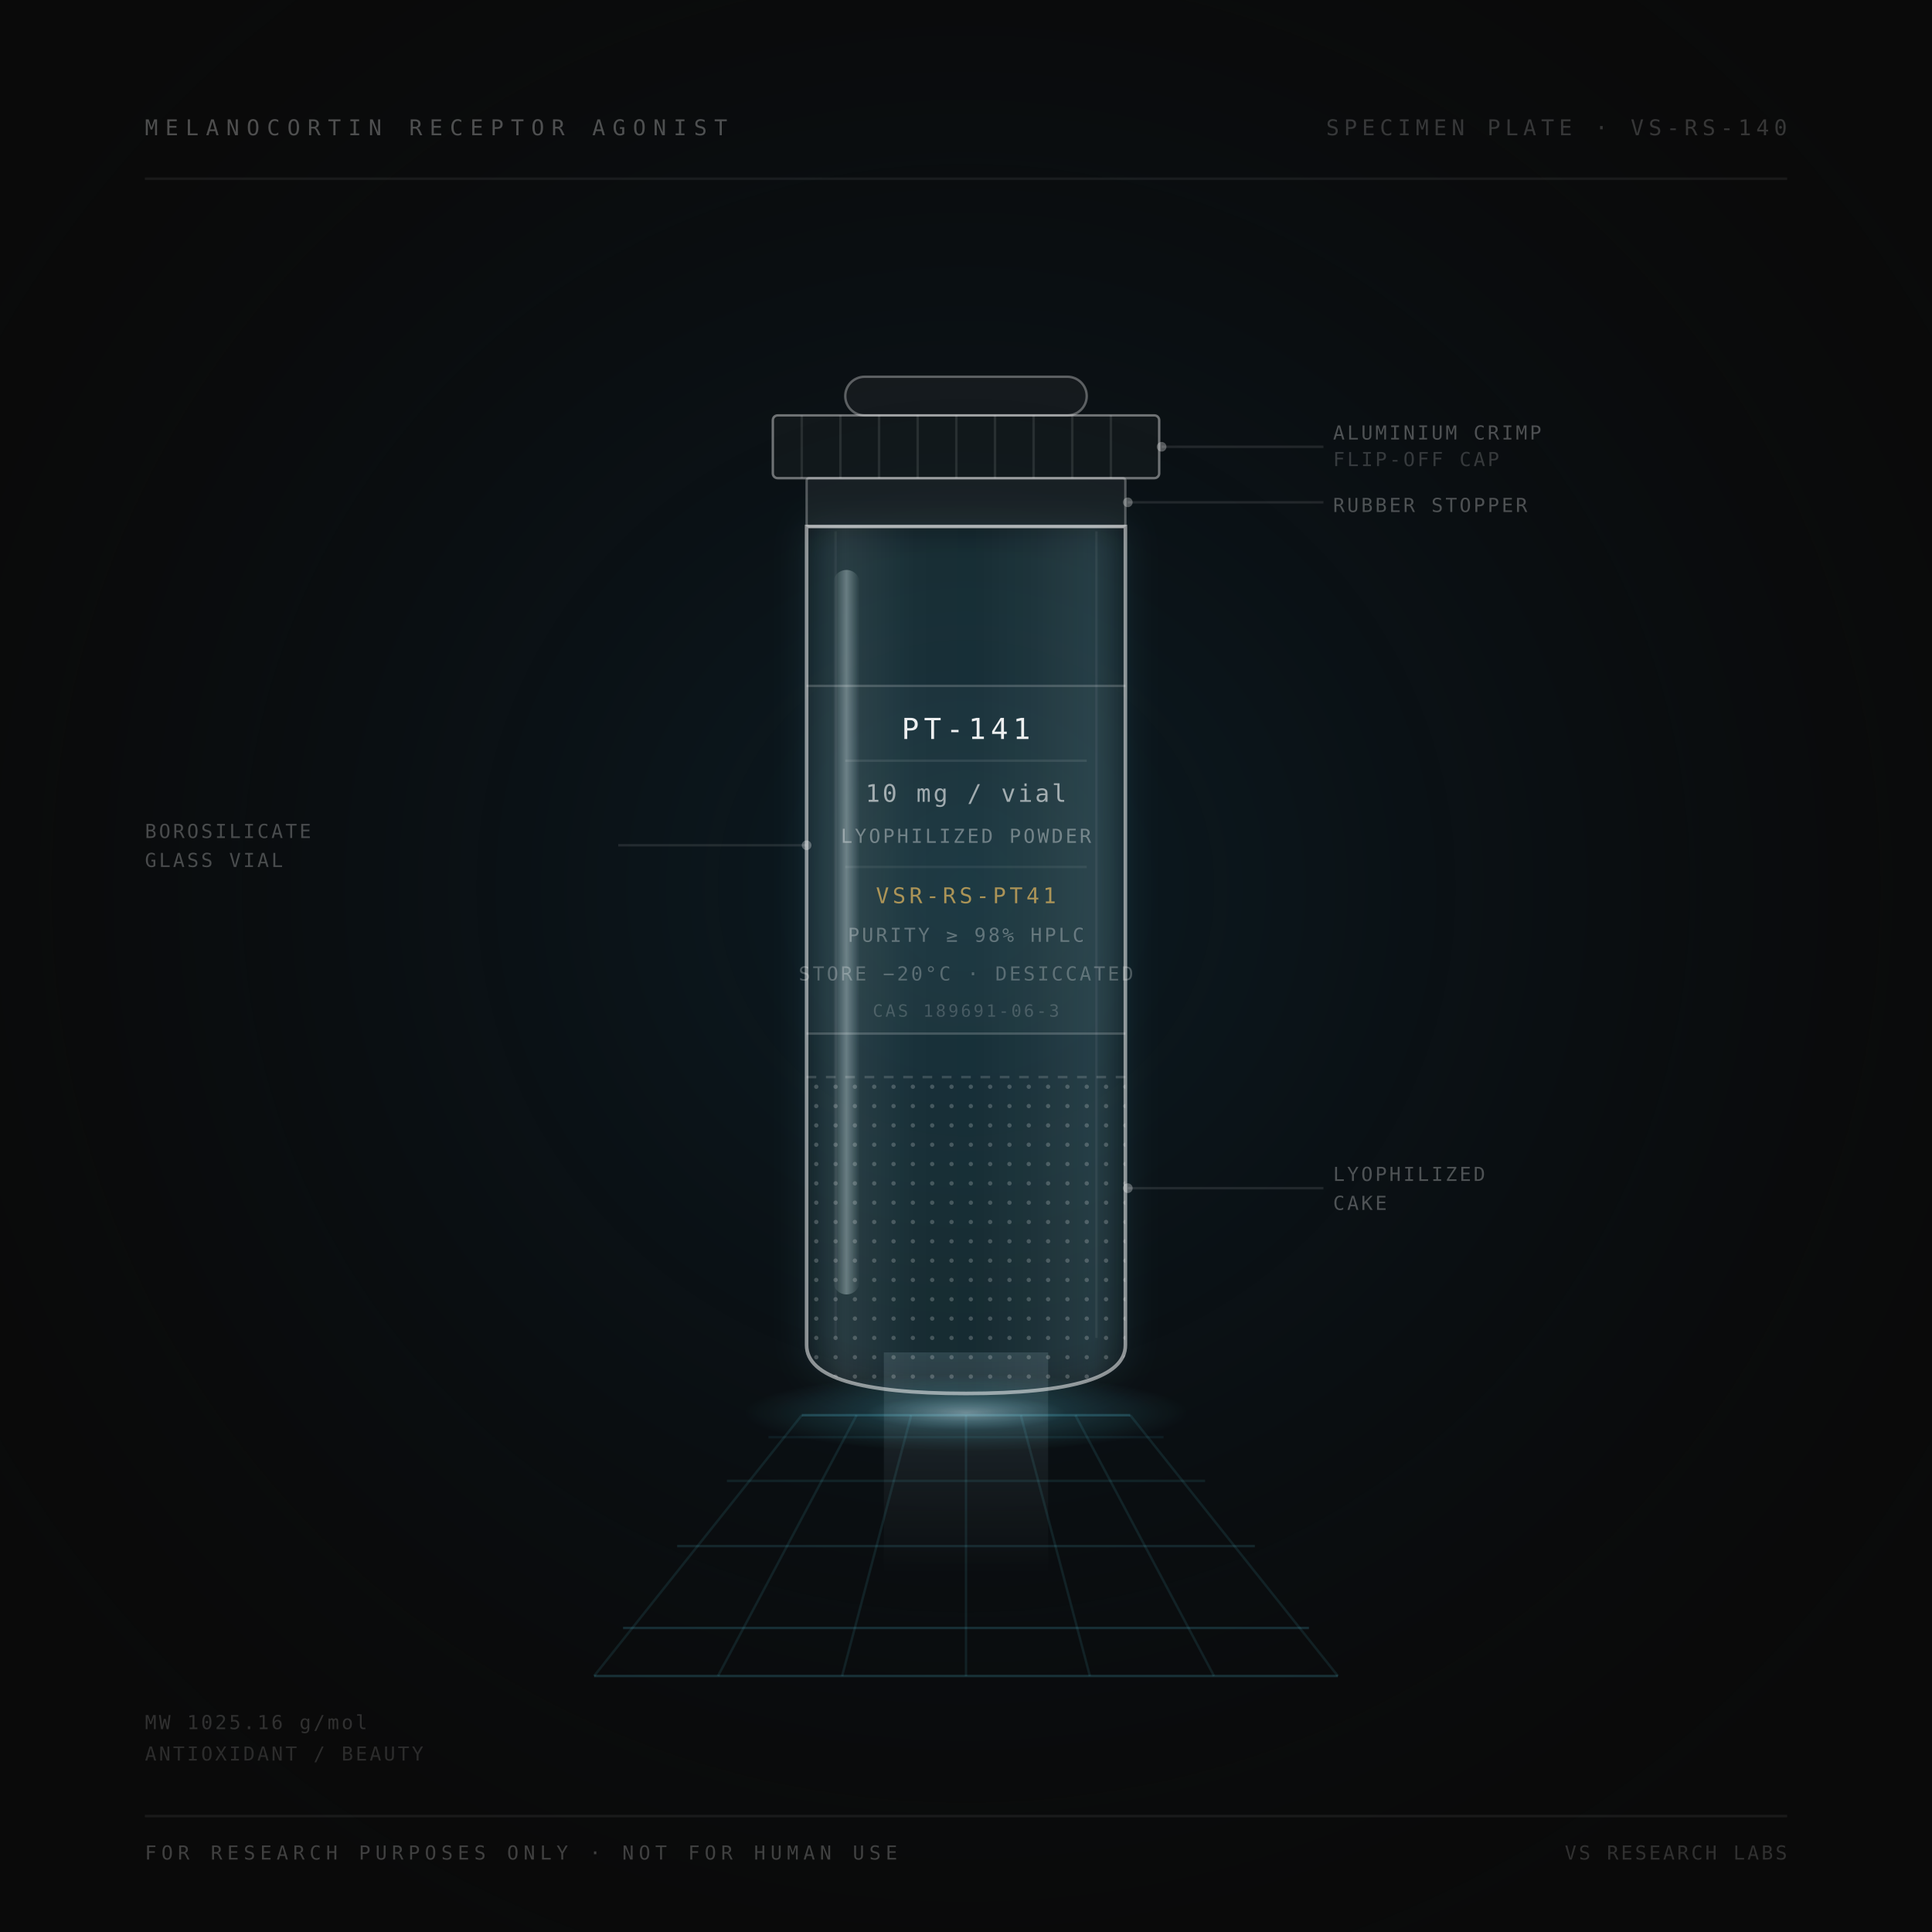
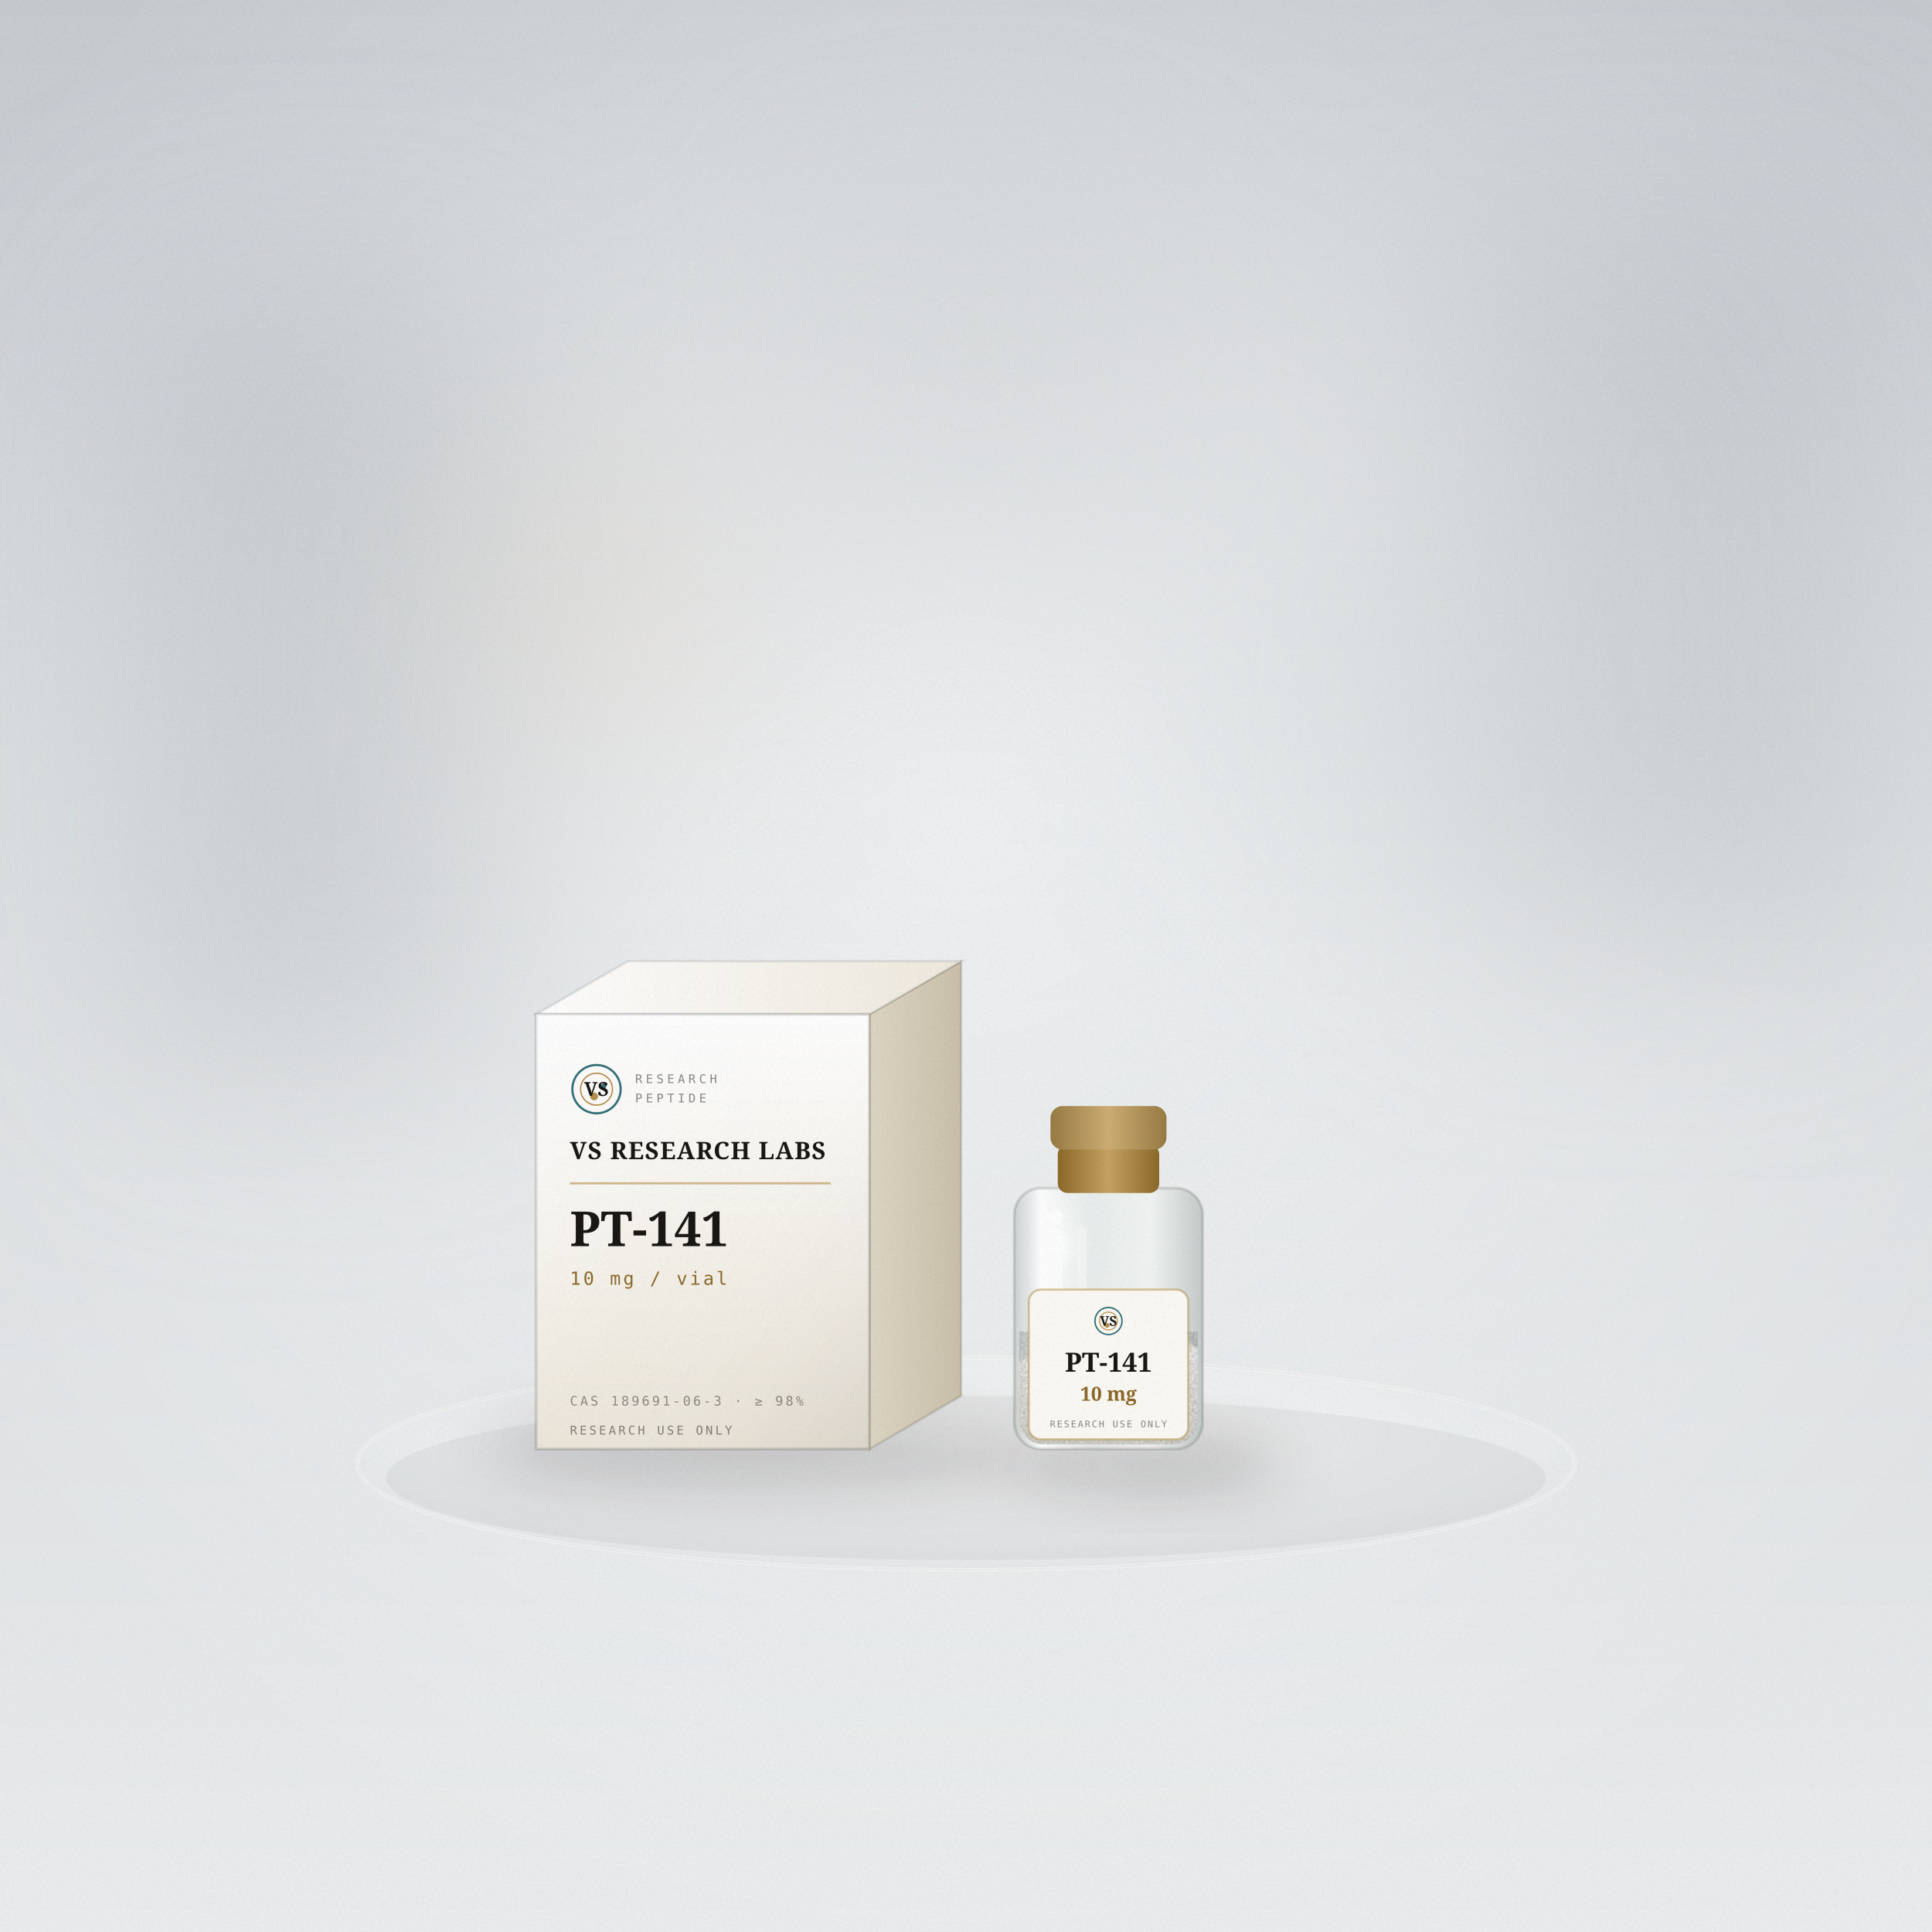
- <svg xmlns="http://www.w3.org/2000/svg" viewBox="0 0 800 800">
+ <svg xmlns="http://www.w3.org/2000/svg" viewBox="0 0 800 800" width="800" height="800" role="img" aria-label="PT-141 10 mg — research carton and vial">
  <defs>
-     <pattern id="lyoDots" width="8" height="8" patternUnits="userSpaceOnUse">
-       <circle cx="2" cy="2" r="0.9" fill="rgba(255,255,255,0.2)" />
-     </pattern>
-     <clipPath id="vialFill">
-       <path d="M333 446 L333 557 Q333 576 400 576 Q467 576 467 557 L467 446 Z" />
+     <linearGradient id="lab" x1="0" y1="0" x2="0" y2="1">
+       <stop offset="0" stop-color="#C7CCD1" />
+       <stop offset="0.5" stop-color="#DCE0E3" />
+       <stop offset="1" stop-color="#ECEEEF" />
+     </linearGradient>
+     <radialGradient id="key" cx="50%" cy="42%" r="60%">
+       <stop offset="0" stop-color="#FFFFFF" stop-opacity="0.6" />
+       <stop offset="1" stop-color="#FFFFFF" stop-opacity="0" />
+     </radialGradient>
+     <filter id="blurXl" x="-60%" y="-60%" width="220%" height="220%">
+       <feGaussianBlur stdDeviation="42" />
+     </filter>
+     <filter id="shadow" x="-70%" y="-70%" width="240%" height="240%">
+       <feGaussianBlur stdDeviation="12" />
+     </filter>
+     <radialGradient id="disc" cx="50%" cy="38%" r="70%">
+       <stop offset="0" stop-color="#FFFFFF" stop-opacity="0.85" />
+       <stop offset="0.7" stop-color="#EDEFF1" stop-opacity="0.5" />
+       <stop offset="1" stop-color="#D7DBDE" stop-opacity="0.35" />
+     </radialGradient>
+     <linearGradient id="boxFront" x1="0" y1="0" x2="0" y2="1">
+       <stop offset="0" stop-color="#FFFFFF" />
+       <stop offset="1" stop-color="#EEE8DB" />
+     </linearGradient>
+     <linearGradient id="boxTop" x1="0" y1="0" x2="1" y2="0">
+       <stop offset="0" stop-color="#FFFFFF" />
+       <stop offset="1" stop-color="#F1EBDF" />
+     </linearGradient>
+     <linearGradient id="boxSide" x1="0" y1="0" x2="1" y2="0">
+       <stop offset="0" stop-color="#DED6C4" />
+       <stop offset="1" stop-color="#CBC1AB" />
+     </linearGradient>
+     <linearGradient id="boxDiag" x1="0" y1="0" x2="1" y2="1">
+       <stop offset="0" stop-color="#FFFFFF" stop-opacity="0.5" />
+       <stop offset="0.5" stop-color="#FFFFFF" stop-opacity="0" />
+       <stop offset="1" stop-color="#1A1714" stop-opacity="0.08" />
+     </linearGradient>
+     <linearGradient id="glass" x1="0" y1="0" x2="1" y2="0">
+       <stop offset="0" stop-color="#C9D0CF" stop-opacity="0.85" />
+       <stop offset="0.14" stop-color="#FFFFFF" stop-opacity="0.95" />
+       <stop offset="0.4" stop-color="#E9EEEC" stop-opacity="0.7" />
+       <stop offset="0.72" stop-color="#F4F7F5" stop-opacity="0.8" />
+       <stop offset="1" stop-color="#BEC6C4" stop-opacity="0.85" />
+     </linearGradient>
+     <linearGradient id="powder" x1="0" y1="0" x2="0" y2="1">
+       <stop offset="0" stop-color="#FFFFFF" />
+       <stop offset="1" stop-color="#E4E2DB" />
+     </linearGradient>
+     <filter id="grain">
+       <feTurbulence type="fractalNoise" baseFrequency="0.9" numOctaves="2" seed="7" result="n" />
+       <feColorMatrix in="n" type="matrix" values="0 0 0 0 0  0 0 0 0 0  0 0 0 0 0  0 0 0 0.6 0" />
+     </filter>
+     <filter id="film" x="0" y="0" width="100%" height="100%">
+       <feTurbulence type="fractalNoise" baseFrequency="0.85" numOctaves="2" seed="3" result="n" />
+       <feColorMatrix in="n" type="matrix" values="0 0 0 0 0  0 0 0 0 0  0 0 0 0 0  0 0 0 0.05 0" />
+     </filter>
+     <radialGradient id="spec" cx="50%" cy="50%" r="50%">
+       <stop offset="0" stop-color="#FFFFFF" stop-opacity="0.95" />
+       <stop offset="0.5" stop-color="#FFFFFF" stop-opacity="0.22" />
+       <stop offset="1" stop-color="#FFFFFF" stop-opacity="0" />
+     </radialGradient>
+     <linearGradient id="cap" x1="0" y1="0" x2="1" y2="0">
+       <stop offset="0" stop-color="#8C6A2A" />
+       <stop offset="0.5" stop-color="#C7A463" />
+       <stop offset="1" stop-color="#8C6A2A" />
+     </linearGradient>
+     <clipPath id="vialclip">
+       <rect x="2" y="42" width="74" height="104" rx="10" />
    </clipPath>
-     <radialGradient id="bgDepth" cx="0.5" cy="0.46" r="0.62">
-       <stop offset="0" stop-color="#0e2a38" stop-opacity="0.55" />
-       <stop offset="0.55" stop-color="#0a1822" stop-opacity="0.28" />
-       <stop offset="1" stop-color="#0a0a0a" stop-opacity="0" />
-     </radialGradient>
-     <radialGradient id="floorPool" cx="0.5" cy="0.5" r="0.5">
-       <stop offset="0" stop-color="#bfeffd" stop-opacity="0.5" />
-       <stop offset="0.45" stop-color="#5EDDF6" stop-opacity="0.16" />
-       <stop offset="1" stop-color="#5EDDF6" stop-opacity="0" />
-     </radialGradient>
-     <linearGradient id="glassBody" x1="0" y1="0" x2="1" y2="0">
-       <stop offset="0" stop-color="#ffffff" stop-opacity="0.02" />
-       <stop offset="0.12" stop-color="#ffffff" stop-opacity="0.085" />
-       <stop offset="0.34" stop-color="#ffffff" stop-opacity="0.015" />
-       <stop offset="0.52" stop-color="#ffffff" stop-opacity="0.008" />
-       <stop offset="0.72" stop-color="#ffffff" stop-opacity="0.04" />
-       <stop offset="0.9" stop-color="#cdeefb" stop-opacity="0.09" />
-       <stop offset="1" stop-color="#ffffff" stop-opacity="0.02" />
-     </linearGradient>
-     <linearGradient id="spec" x1="0" y1="0" x2="1" y2="0">
-       <stop offset="0" stop-color="#eafdff" stop-opacity="0" />
-       <stop offset="0.5" stop-color="#eafdff" stop-opacity="0.55" />
-       <stop offset="1" stop-color="#eafdff" stop-opacity="0" />
-     </linearGradient>
-     <linearGradient id="reflFade" x1="0" y1="0" x2="0" y2="1">
-       <stop offset="0" stop-color="#cdeefb" stop-opacity="0.13" />
-       <stop offset="1" stop-color="#cdeefb" stop-opacity="0" />
-     </linearGradient>
-     <filter id="vglow" x="-60%" y="-60%" width="220%" height="220%">
-       <feGaussianBlur stdDeviation="7" />
-     </filter>
  </defs>
-   <rect width="800" height="800" fill="#0a0a0a" />
-   <rect width="800" height="800" fill="url(#bgDepth)" />
-   <line x1="60" y1="74" x2="740" y2="74" stroke="rgba(255,255,255,0.07)" stroke-width="1" />
-   <text x="60" y="56" font-family="monospace" font-size="9" fill="rgba(255,255,255,0.28)" letter-spacing="3">MELANOCORTIN RECEPTOR AGONIST</text>
-   <text x="740" y="56" font-family="monospace" font-size="9" fill="rgba(255,255,255,0.18)" letter-spacing="2" text-anchor="end">SPECIMEN PLATE · VS-RS-140</text>
-   <g class="pad">
-     <line x1="332" y1="586" x2="468" y2="586" stroke="#5EDDF6" stroke-opacity="0.22" stroke-width="1" />
-     <line x1="332.0" y1="586" x2="246.0" y2="694" stroke="#5EDDF6" stroke-opacity="0.10" stroke-width="1" />
-     <line x1="354.7" y1="586" x2="297.3" y2="694" stroke="#5EDDF6" stroke-opacity="0.10" stroke-width="1" />
-     <line x1="377.3" y1="586" x2="348.7" y2="694" stroke="#5EDDF6" stroke-opacity="0.10" stroke-width="1" />
-     <line x1="400.0" y1="586" x2="400.0" y2="694" stroke="#5EDDF6" stroke-opacity="0.10" stroke-width="1" />
-     <line x1="422.7" y1="586" x2="451.3" y2="694" stroke="#5EDDF6" stroke-opacity="0.10" stroke-width="1" />
-     <line x1="445.3" y1="586" x2="502.7" y2="694" stroke="#5EDDF6" stroke-opacity="0.10" stroke-width="1" />
-     <line x1="468.0" y1="586" x2="554.0" y2="694" stroke="#5EDDF6" stroke-opacity="0.10" stroke-width="1" />
-     <line x1="318.2" y1="595.1" x2="481.8" y2="595.1" stroke="#5EDDF6" stroke-opacity="0.071" stroke-width="1" />
-     <line x1="301.0" y1="613.2" x2="499.0" y2="613.2" stroke="#5EDDF6" stroke-opacity="0.097" stroke-width="1" />
-     <line x1="280.4" y1="640.2" x2="519.6" y2="640.2" stroke="#5EDDF6" stroke-opacity="0.128" stroke-width="1" />
-     <line x1="258.0" y1="674.1" x2="542.0" y2="674.1" stroke="#5EDDF6" stroke-opacity="0.162" stroke-width="1" />
-     <line x1="246.0" y1="694.0" x2="554.0" y2="694.0" stroke="#5EDDF6" stroke-opacity="0.180" stroke-width="1" />
+   <rect width="800" height="800" fill="url(#lab)" />
+   <g filter="url(#blurXl)" opacity="0.6">
+     <rect x="60" y="120" width="150" height="320" rx="16" fill="#AEB4BA" />
+     <rect x="600" y="90" width="170" height="300" rx="16" fill="#B4BABF" />
+     <rect x="330" y="70" width="150" height="160" rx="14" fill="#C2C7CC" />
+     <circle cx="250" cy="250" r="70" fill="#C7A463" opacity="0.25" />
+     <circle cx="560" cy="300" r="64" fill="#62A0A6" opacity="0.22" />
  </g>
-   <path d="M334 218 L334 557 Q334 577 400 577 Q466 577 466 557 L466 218 Z" fill="#5EDDF6" opacity="0.12" filter="url(#vglow)" />
-   <ellipse cx="400" cy="585" rx="92" ry="16" fill="url(#floorPool)" />
-   <rect x="366" y="560" width="68" height="92" fill="url(#reflFade)" />
-   <rect x="350" y="156" width="100" height="16" rx="8" fill="rgba(255,255,255,0.04)" stroke="rgba(255,255,255,0.32)" stroke-width="1" />
-   <rect x="320" y="172" width="160" height="26" rx="2" fill="rgba(255,255,255,0.03)" stroke="rgba(255,255,255,0.4)" stroke-width="1" />
-   <line x1="332" y1="172" x2="332" y2="198" stroke="rgba(255,255,255,0.1)" stroke-width="1" />
-   <line x1="348" y1="172" x2="348" y2="198" stroke="rgba(255,255,255,0.1)" stroke-width="1" />
-   <line x1="364" y1="172" x2="364" y2="198" stroke="rgba(255,255,255,0.1)" stroke-width="1" />
-   <line x1="380" y1="172" x2="380" y2="198" stroke="rgba(255,255,255,0.1)" stroke-width="1" />
-   <line x1="396" y1="172" x2="396" y2="198" stroke="rgba(255,255,255,0.1)" stroke-width="1" />
-   <line x1="412" y1="172" x2="412" y2="198" stroke="rgba(255,255,255,0.1)" stroke-width="1" />
-   <line x1="428" y1="172" x2="428" y2="198" stroke="rgba(255,255,255,0.1)" stroke-width="1" />
-   <line x1="444" y1="172" x2="444" y2="198" stroke="rgba(255,255,255,0.1)" stroke-width="1" />
-   <line x1="460" y1="172" x2="460" y2="198" stroke="rgba(255,255,255,0.1)" stroke-width="1" />
-   <rect x="334" y="198" width="132" height="20" rx="1" fill="rgba(255,255,255,0.06)" stroke="rgba(255,255,255,0.28)" stroke-width="1" />
-   <path d="M334 218 L334 557 Q334 577 400 577 Q466 577 466 557 L466 218 Z" fill="url(#glassBody)" stroke="rgba(255,255,255,0.52)" stroke-width="1.5" />
-   <rect x="345" y="236" width="11" height="300" rx="5.5" fill="url(#spec)" opacity="0.6" />
-   <line x1="346" y1="220" x2="346" y2="554" stroke="rgba(255,255,255,0.05)" stroke-width="1" />
-   <line x1="454" y1="220" x2="454" y2="554" stroke="rgba(255,255,255,0.06)" stroke-width="1" />
-   <line x1="334" y1="446" x2="466" y2="446" stroke="rgba(255,255,255,0.16)" stroke-width="1" stroke-dasharray="4,4" />
-   <rect x="334" y="447" width="132" height="128" fill="url(#lyoDots)" clip-path="url(#vialFill)" />
-   <rect x="334" y="284" width="132" height="144" fill="rgba(255,255,255,0.025)" />
-   <line x1="334" y1="284" x2="466" y2="284" stroke="rgba(255,255,255,0.18)" stroke-width="1" />
-   <line x1="334" y1="428" x2="466" y2="428" stroke="rgba(255,255,255,0.18)" stroke-width="1" />
-   <text x="400" y="306" font-family="monospace" font-size="12" font-weight="500" fill="rgba(255,255,255,0.92)" letter-spacing="2" text-anchor="middle">PT-141</text>
-   <line x1="350" y1="315" x2="450" y2="315" stroke="rgba(255,255,255,0.09)" stroke-width="1" />
-   <text x="400" y="332" font-family="monospace" font-size="10" fill="rgba(255,255,255,0.58)" letter-spacing="1" text-anchor="middle">10 mg / vial</text>
-   <text x="400" y="349" font-family="monospace" font-size="8" fill="rgba(255,255,255,0.36)" letter-spacing="1" text-anchor="middle">LYOPHILIZED POWDER</text>
-   <line x1="350" y1="359" x2="450" y2="359" stroke="rgba(255,255,255,0.07)" stroke-width="1" />
-   <text x="400" y="374" font-family="monospace" font-size="9" fill="#C4A35A" letter-spacing="1.5" text-anchor="middle" opacity="0.85">VSR-RS-PT41</text>
-   <text x="400" y="390" font-family="monospace" font-size="8" fill="rgba(255,255,255,0.3)" letter-spacing="1" text-anchor="middle">PURITY ≥ 98% HPLC</text>
-   <text x="400" y="406" font-family="monospace" font-size="8" fill="rgba(255,255,255,0.26)" letter-spacing="1" text-anchor="middle">STORE −20°C · DESICCATED</text>
-   <text x="400" y="421" font-family="monospace" font-size="7" fill="rgba(255,255,255,0.18)" letter-spacing="1" text-anchor="middle">CAS 189691-06-3</text>
-   <line x1="481" y1="185" x2="548" y2="185" stroke="rgba(255,255,255,0.1)" stroke-width="1" />
-   <circle cx="481" cy="185" r="2" fill="rgba(255,255,255,0.3)" />
-   <text x="552" y="182" font-family="monospace" font-size="8" fill="rgba(255,255,255,0.28)" letter-spacing="1">ALUMINIUM CRIMP</text>
-   <text x="552" y="193" font-family="monospace" font-size="8" fill="rgba(255,255,255,0.18)" letter-spacing="1">FLIP-OFF CAP</text>
-   <line x1="467" y1="208" x2="548" y2="208" stroke="rgba(255,255,255,0.1)" stroke-width="1" />
-   <circle cx="467" cy="208" r="2" fill="rgba(255,255,255,0.3)" />
-   <text x="552" y="212" font-family="monospace" font-size="8" fill="rgba(255,255,255,0.28)" letter-spacing="1">RUBBER STOPPER</text>
-   <line x1="467" y1="492" x2="548" y2="492" stroke="rgba(255,255,255,0.1)" stroke-width="1" />
-   <circle cx="467" cy="492" r="2" fill="rgba(255,255,255,0.3)" />
-   <text x="552" y="489" font-family="monospace" font-size="8" fill="rgba(255,255,255,0.28)" letter-spacing="1">LYOPHILIZED</text>
-   <text x="552" y="501" font-family="monospace" font-size="8" fill="rgba(255,255,255,0.28)" letter-spacing="1">CAKE</text>
-   <line x1="334" y1="350" x2="256" y2="350" stroke="rgba(255,255,255,0.1)" stroke-width="1" />
-   <circle cx="334" cy="350" r="2" fill="rgba(255,255,255,0.3)" />
-   <text x="60" y="347" font-family="monospace" font-size="8" fill="rgba(255,255,255,0.26)" letter-spacing="1">BOROSILICATE</text>
-   <text x="60" y="359" font-family="monospace" font-size="8" fill="rgba(255,255,255,0.26)" letter-spacing="1">GLASS VIAL</text>
-   <text x="60" y="716" font-family="monospace" font-size="8" fill="rgba(255,255,255,0.16)" letter-spacing="1">MW 1025.16 g/mol</text>
-   <text x="60" y="729" font-family="monospace" font-size="8" fill="rgba(255,255,255,0.14)" letter-spacing="1">ANTIOXIDANT / BEAUTY</text>
-   <line x1="60" y1="752" x2="740" y2="752" stroke="rgba(255,255,255,0.07)" stroke-width="1" />
-   <text x="60" y="770" font-family="monospace" font-size="8" fill="rgba(255,255,255,0.22)" letter-spacing="2">FOR RESEARCH PURPOSES ONLY · NOT FOR HUMAN USE</text>
-   <text x="740" y="770" font-family="monospace" font-size="8" fill="rgba(255,255,255,0.16)" letter-spacing="1" text-anchor="end">VS RESEARCH LABS</text>
+   <rect width="800" height="800" fill="url(#key)" />
+   <ellipse cx="400" cy="606" rx="252" ry="44" fill="url(#disc)" />
+   <ellipse cx="400" cy="606" rx="252" ry="44" fill="none" stroke="#FFFFFF" stroke-opacity="0.8" stroke-width="1.4" />
+   <ellipse cx="400" cy="606" rx="252" ry="44" fill="none" stroke="#1A1714" stroke-opacity="0.06" stroke-width="1" />
+   <ellipse cx="400" cy="612" rx="240" ry="34" fill="#1A1714" opacity="0.05" />
+   <ellipse cx="318" cy="600" rx="118" ry="16" fill="#1A1714" opacity="0.18" filter="url(#shadow)" />
+   <ellipse cx="476" cy="606" rx="56" ry="12" fill="#1A1714" opacity="0.2" filter="url(#shadow)" />
+   <g>
+     <polygon points="360,420 398,398 398,578 360,600" fill="url(#boxSide)" stroke="#1A1714" stroke-opacity="0.13" stroke-width="1" />
+     <polygon points="222,420 260,398 398,398 360,420" fill="url(#boxTop)" stroke="#1A1714" stroke-opacity="0.1" stroke-width="1" />
+     <rect x="222" y="420" width="138" height="180" fill="url(#boxFront)" stroke="#1A1714" stroke-opacity="0.15" stroke-width="1.2" />
+     <rect x="222" y="420" width="138" height="180" fill="url(#boxDiag)" />
+     <g transform="translate(236,440)">
+       <g transform="translate(11,11)">
+         <circle r="10" fill="none" stroke="#34727A" stroke-width="0.9" />
+         <circle r="6.6" fill="none" stroke="#B5904B" stroke-width="0.55" />
+         <circle cx="-1" cy="3" r="1.6" fill="#B5904B" />
+         <circle cx="3" cy="-1.3" r="1.1" fill="#34727A" />
+         <text y="2.8" text-anchor="middle" font-family="'Cormorant Garamond',serif" font-weight="600" font-size="8" fill="#1A1714">VS</text>
+       </g>
+       <text x="27" y="8.5" font-family="'IBM Plex Mono',monospace" font-size="5" letter-spacing="1.4" fill="#1A1714" opacity="0.5">RESEARCH</text>
+       <text x="27" y="16.5" font-family="'IBM Plex Mono',monospace" font-size="5" letter-spacing="1.4" fill="#1A1714" opacity="0.5">PEPTIDE</text>
+       <text x="0" y="40" font-family="'Cormorant Garamond',serif" font-weight="700" font-size="10" letter-spacing="0.4" fill="#1A1714">VS RESEARCH LABS</text>
+       <line x1="0" y1="50" x2="108" y2="50" stroke="#B5904B" stroke-opacity="0.6" stroke-width="0.9" />
+       <text x="0" y="76" font-family="'Cormorant Garamond',serif" font-weight="600" font-size="20" fill="#1A1714">PT-141</text>
+       <text x="0" y="92" font-family="'IBM Plex Mono',monospace" font-size="7.5" letter-spacing="1" fill="#8C6A2A">10 mg / vial</text>
+       <text x="0" y="142" font-family="'IBM Plex Mono',monospace" font-size="5.4" letter-spacing="1" fill="#1A1714" opacity="0.45">CAS 189691-06-3 · ≥ 98%</text>
+       <text x="0" y="154" font-family="'IBM Plex Mono',monospace" font-size="5" letter-spacing="1" fill="#1A1714" opacity="0.5">RESEARCH USE ONLY</text>
+     </g>
+   </g>
+   <g transform="translate(420,452)">
+     <rect x="0" y="40" width="78" height="108" rx="11" fill="url(#glass)" stroke="#1A1714" stroke-opacity="0.14" stroke-width="1.2" />
+     <g clip-path="url(#vialclip)">
+       <path d="M2 112 q14 -10 26 -4 q12 6 24 -2 q14 -8 26 2 V148 H2 Z" fill="url(#powder)" />
+       <rect x="2" y="104" width="74" height="44" fill="#FFFFFF" filter="url(#grain)" opacity="0.4" />
+       <path d="M2 112 q14 -10 26 -4 q12 6 24 -2 q14 -8 26 2" fill="none" stroke="#CFCCC2" stroke-width="0.8" opacity="0.7" />
+     </g>
+     <rect x="11" y="56" width="9" height="78" rx="4" fill="#FFFFFF" opacity="0.7" />
+     <rect x="26" y="56" width="4" height="70" rx="2" fill="#FFFFFF" opacity="0.35" />
+     <ellipse cx="20" cy="64" rx="12" ry="26" fill="url(#spec)" opacity="0.85" />
+     <circle cx="17" cy="52" r="3.2" fill="#FFFFFF" opacity="0.9" />
+     <rect x="18" y="22" width="42" height="20" rx="4" fill="url(#cap)" />
+     <rect x="15" y="6" width="48" height="18" rx="5" fill="url(#cap)" />
+     <rect x="15" y="6" width="48" height="18" rx="5" fill="#FFFFFF" opacity="0.12" />
+     <rect x="6" y="82" width="66" height="62" rx="5" fill="#FCFAF5" stroke="#B5904B" stroke-opacity="0.5" stroke-width="0.9" />
+     <g transform="translate(39,95)">
+       <circle r="5.6" fill="none" stroke="#34727A" stroke-width="0.6" />
+       <circle r="3.7" fill="none" stroke="#B5904B" stroke-width="0.4" />
+       <circle cx="-0.6" cy="1.8" r="1" fill="#B5904B" />
+       <text y="2" text-anchor="middle" font-family="'Cormorant Garamond',serif" font-weight="600" font-size="5.6" fill="#1A1714">VS</text>
+     </g>
+     <text x="39" y="116" text-anchor="middle" font-family="'Cormorant Garamond',serif" font-weight="600" font-size="11" fill="#1A1714">PT-141</text>
+     <text x="39" y="128" text-anchor="middle" font-family="'Cormorant Garamond',serif" font-weight="600" font-size="8" fill="#8C6A2A">10 mg</text>
+     <text x="39" y="139" text-anchor="middle" font-family="'IBM Plex Mono',monospace" font-size="3.8" letter-spacing="0.6" fill="#1A1714" opacity="0.5">RESEARCH USE ONLY</text>
+   </g>
+   <rect width="800" height="800" filter="url(#film)" style="mix-blend-mode:multiply" opacity="0.7" />
</svg>
